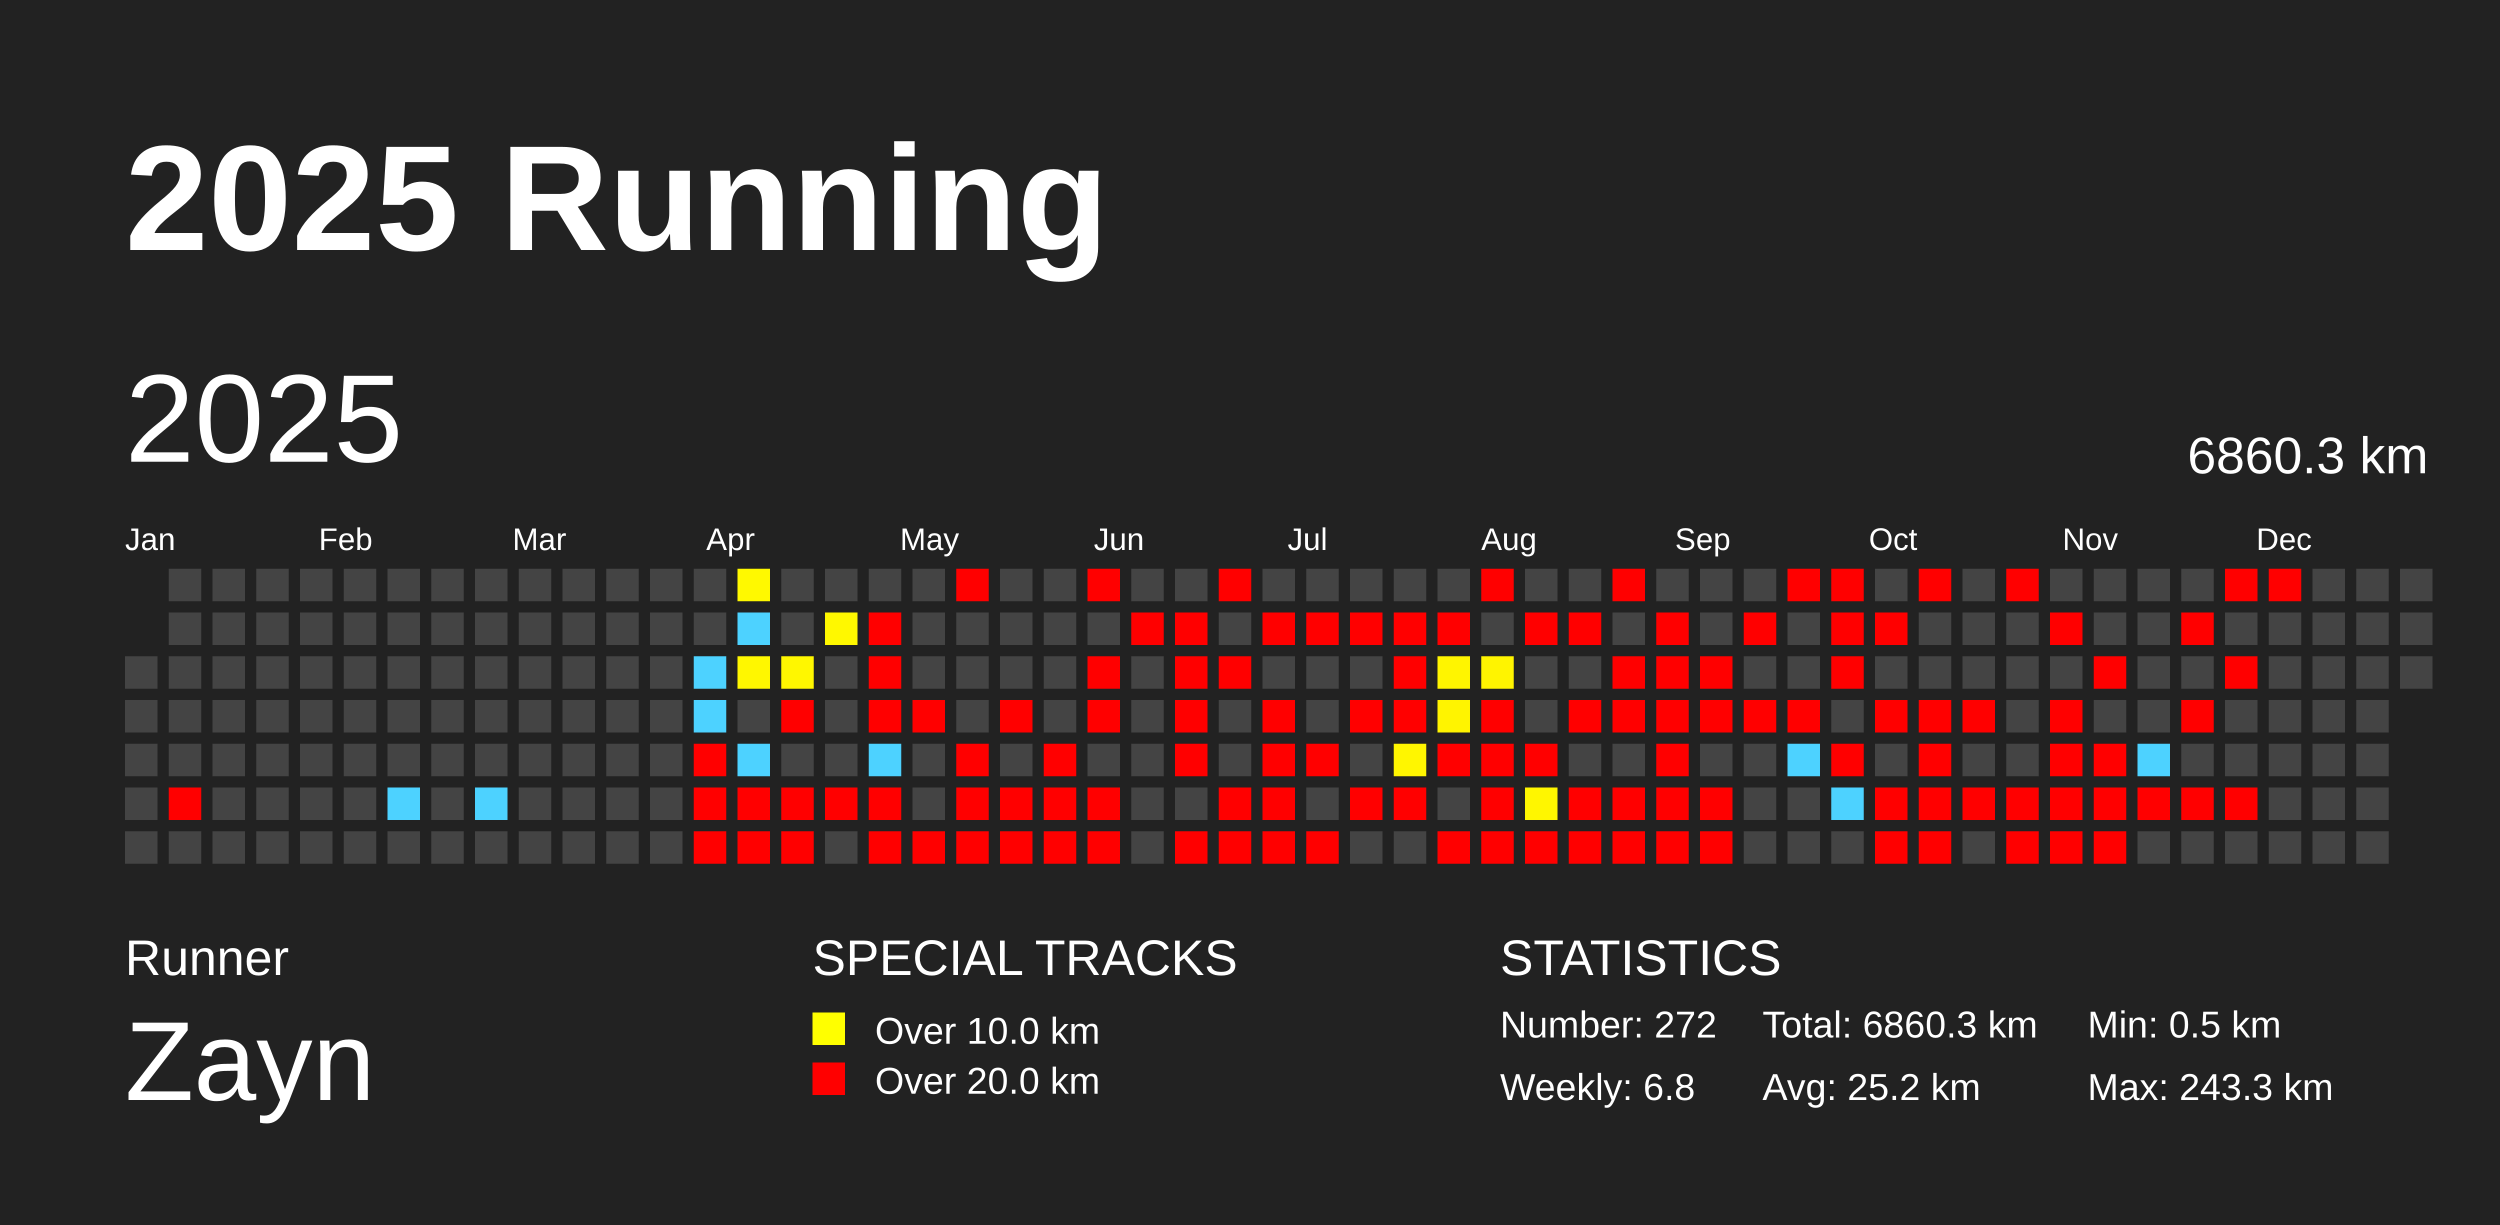
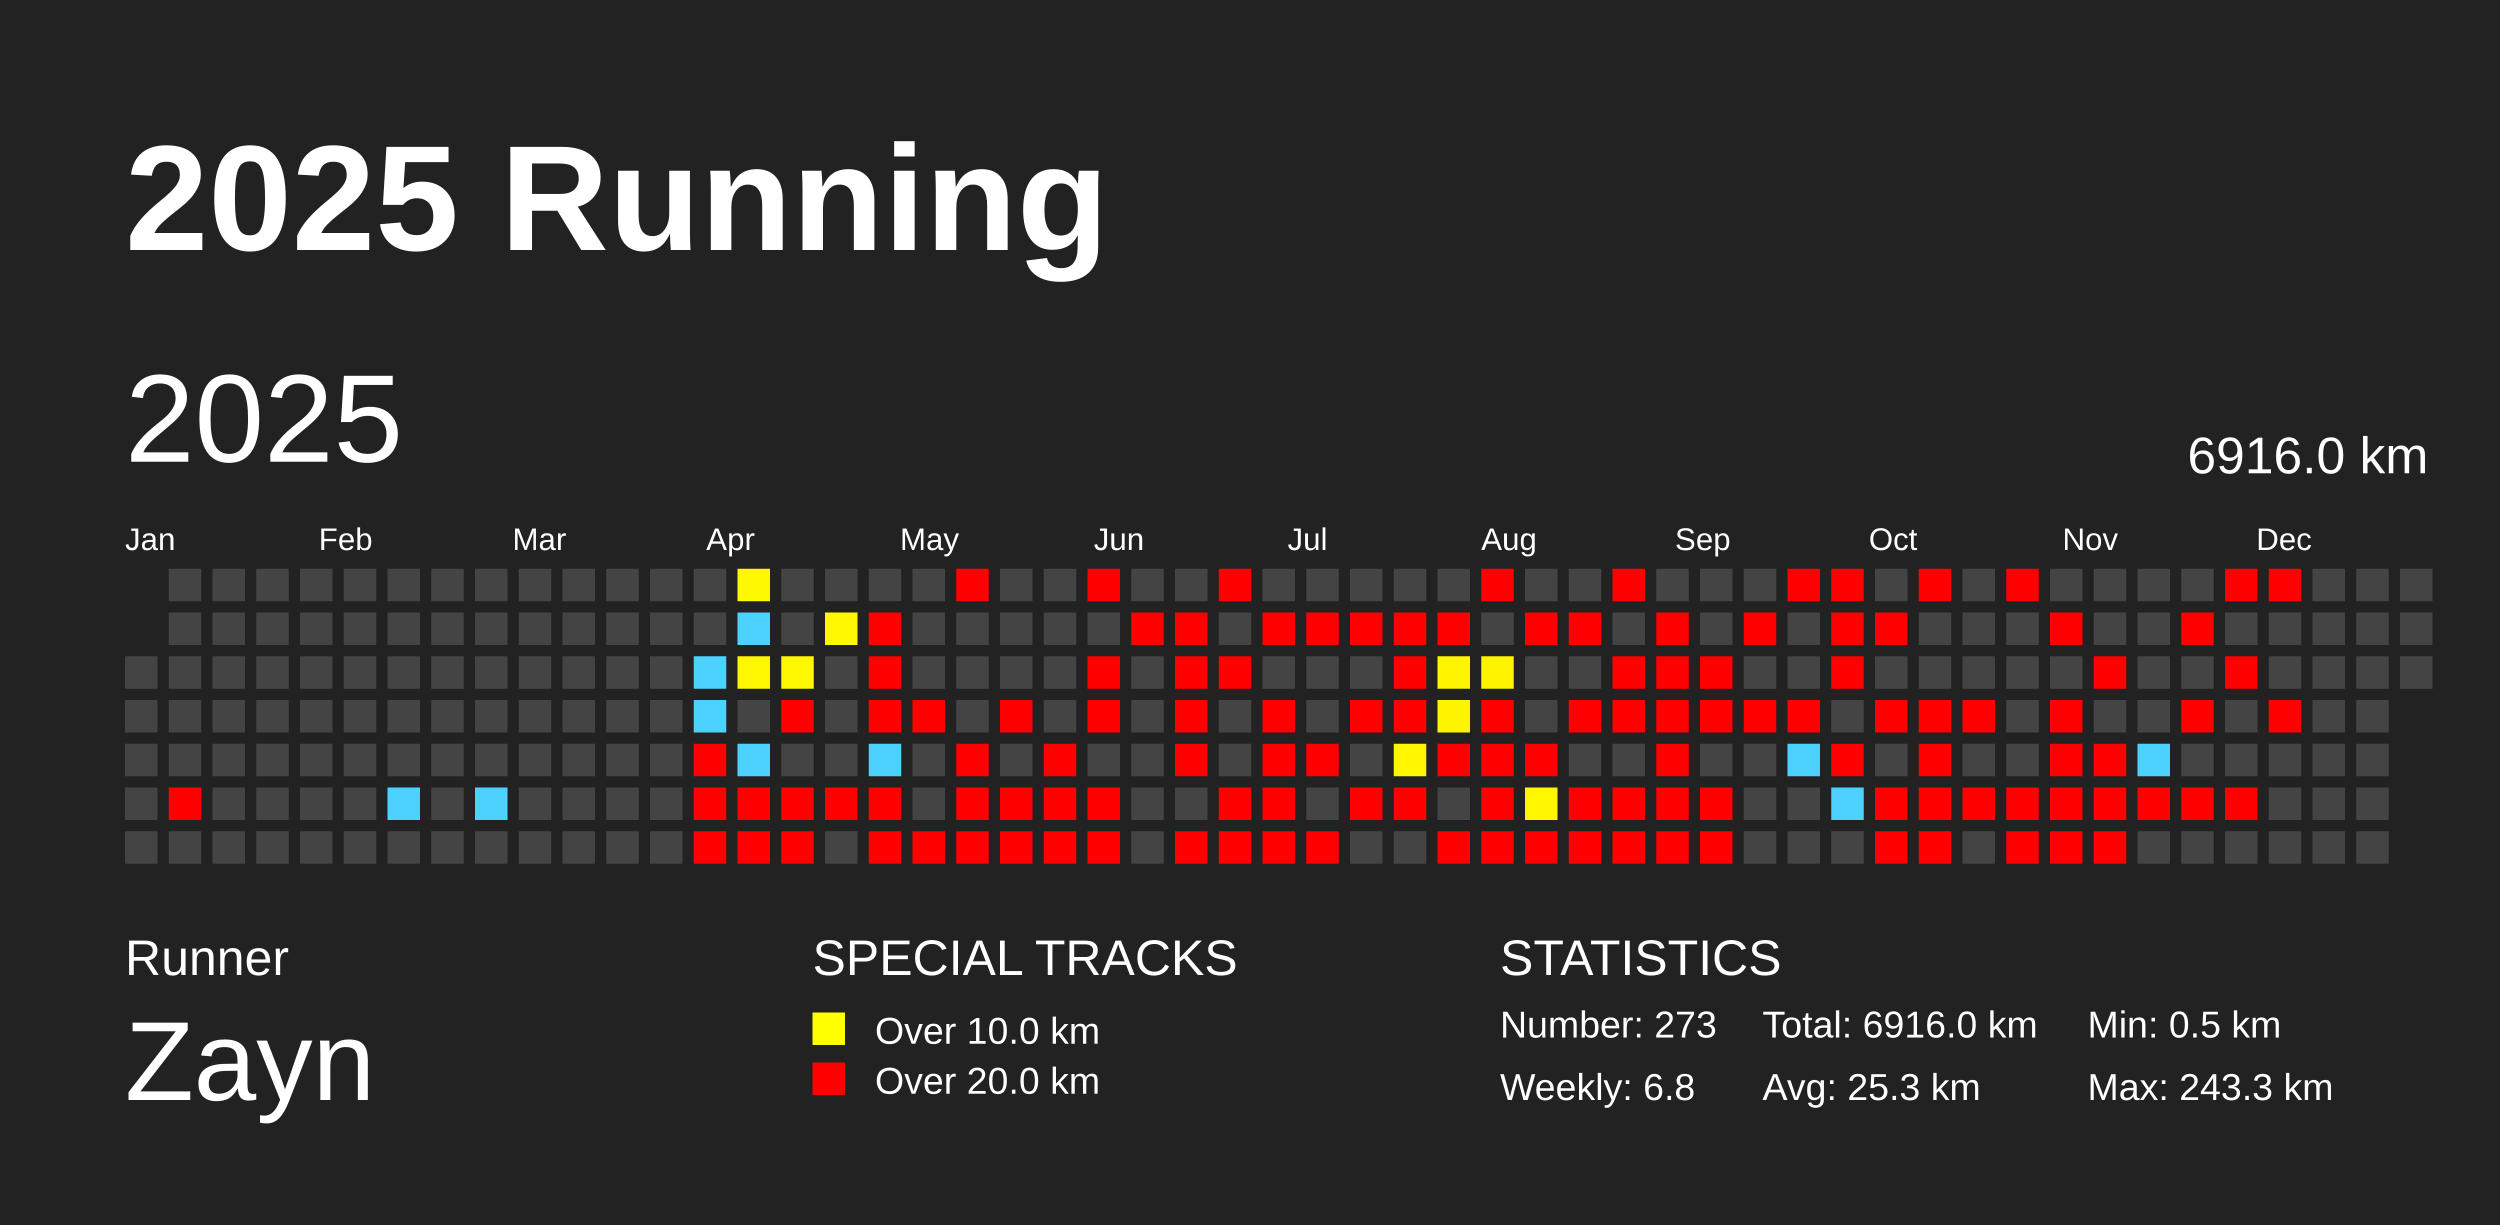
<svg xmlns="http://www.w3.org/2000/svg" baseProfile="full" height="98mm" version="1.1" viewBox="0,0,200,98" width="200mm">
  <defs />
  <rect fill="#222222" height="98" width="200" x="0" y="0" />
  <text fill="#FFFFFF" style="font-size:12px; font-family:Arial; font-weight:bold;" x="10" y="20">2025 Running</text>
  <text fill="#FFFFFF" style="font-size:4px; font-family:Arial" x="10" y="78">Runner</text>
  <text fill="#FFFFFF" style="font-size:9px; font-family:Arial" x="10" y="88">Zayn</text>
  <text fill="#FFFFFF" style="font-size:4px; font-family:Arial" x="65" y="78">SPECIAL TRACKS</text>
  <rect fill="yellow" height="2.6" width="2.6" x="65" y="81" />
  <text fill="#FFFFFF" style="font-size:3px; font-family:Arial" x="70" y="83.5">Over 10.0 km</text>
  <rect fill="red" height="2.6" width="2.6" x="65" y="85" />
  <text fill="#FFFFFF" style="font-size:3px; font-family:Arial" x="70" y="87.5">Over 20.0 km</text>
  <text fill="#FFFFFF" style="font-size:4px; font-family:Arial" x="120" y="78">STATISTICS</text>
-   <text fill="#FFFFFF" style="font-size:3px; font-family:Arial" x="120" y="83">Number: 272</text>
+   <text fill="#FFFFFF" style="font-size:3px; font-family:Arial" x="120" y="83">Number: 273</text>
  <text fill="#FFFFFF" style="font-size:3px; font-family:Arial" x="120" y="88">Weekly: 6.8</text>
-   <text fill="#FFFFFF" style="font-size:3px; font-family:Arial" x="141" y="83">Total: 6860.3 km</text>
-   <text fill="#FFFFFF" style="font-size:3px; font-family:Arial" x="141" y="88">Avg: 25.2 km</text>
+   <text fill="#FFFFFF" style="font-size:3px; font-family:Arial" x="141" y="83">Total: 6916.0 km</text>
+   <text fill="#FFFFFF" style="font-size:3px; font-family:Arial" x="141" y="88">Avg: 25.3 km</text>
  <text fill="#FFFFFF" style="font-size:3px; font-family:Arial" x="167" y="83">Min: 0.5 km</text>
  <text fill="#FFFFFF" style="font-size:3px; font-family:Arial" x="167" y="88">Max: 243.3 km</text>
  <text dominant-baseline="hanging" fill="#FFFFFF" style="font-size:10.0px; font-family:Arial;" x="10" y="30">2025</text>
-   <text dominant-baseline="hanging" fill="#FFFFFF" style="font-size:4.125px; font-family:Arial;" x="175" y="35">6860.3 km</text>
+   <text dominant-baseline="hanging" fill="#FFFFFF" style="font-size:4.125px; font-family:Arial;" x="175" y="35">6916.0 km</text>
  <text fill="#FFFFFF" style="font-size:2.5px; font-family:Arial" x="10.0" y="44">Jan</text>
  <text fill="#FFFFFF" style="font-size:2.5px; font-family:Arial" x="25.5" y="44">Feb</text>
  <text fill="#FFFFFF" style="font-size:2.5px; font-family:Arial" x="41.0" y="44">Mar</text>
  <text fill="#FFFFFF" style="font-size:2.5px; font-family:Arial" x="56.5" y="44">Apr</text>
  <text fill="#FFFFFF" style="font-size:2.5px; font-family:Arial" x="72.0" y="44">May</text>
  <text fill="#FFFFFF" style="font-size:2.5px; font-family:Arial" x="87.5" y="44">Jun</text>
  <text fill="#FFFFFF" style="font-size:2.5px; font-family:Arial" x="103.0" y="44">Jul</text>
  <text fill="#FFFFFF" style="font-size:2.5px; font-family:Arial" x="118.5" y="44">Aug</text>
  <text fill="#FFFFFF" style="font-size:2.5px; font-family:Arial" x="134.0" y="44">Sep</text>
  <text fill="#FFFFFF" style="font-size:2.5px; font-family:Arial" x="149.5" y="44">Oct</text>
  <text fill="#FFFFFF" style="font-size:2.5px; font-family:Arial" x="165.0" y="44">Nov</text>
  <text fill="#FFFFFF" style="font-size:2.5px; font-family:Arial" x="180.5" y="44">Dec</text>
  <rect fill="#444444" height="2.6" width="2.6" x="10.0" y="52.5" />
  <rect fill="#444444" height="2.6" width="2.6" x="10.0" y="56.0" />
  <rect fill="#444444" height="2.6" width="2.6" x="10.0" y="59.5" />
  <rect fill="#444444" height="2.6" width="2.6" x="10.0" y="63.0" />
  <rect fill="#444444" height="2.6" width="2.6" x="10.0" y="66.5" />
  <rect fill="#444444" height="2.6" width="2.6" x="13.5" y="45.5" />
  <rect fill="#444444" height="2.6" width="2.6" x="13.5" y="49.0" />
  <rect fill="#444444" height="2.6" width="2.6" x="13.5" y="52.5" />
  <rect fill="#444444" height="2.6" width="2.6" x="13.5" y="56.0" />
  <rect fill="#444444" height="2.6" width="2.6" x="13.5" y="59.5" />
  <rect fill="red" height="2.6" width="2.6" x="13.5" y="63.0" />
  <rect fill="#444444" height="2.6" width="2.6" x="13.5" y="66.5" />
  <rect fill="#444444" height="2.6" width="2.6" x="17.0" y="45.5" />
  <rect fill="#444444" height="2.6" width="2.6" x="17.0" y="49.0" />
  <rect fill="#444444" height="2.6" width="2.6" x="17.0" y="52.5" />
  <rect fill="#444444" height="2.6" width="2.6" x="17.0" y="56.0" />
  <rect fill="#444444" height="2.6" width="2.6" x="17.0" y="59.5" />
  <rect fill="#444444" height="2.6" width="2.6" x="17.0" y="63.0" />
  <rect fill="#444444" height="2.6" width="2.6" x="17.0" y="66.5" />
  <rect fill="#444444" height="2.6" width="2.6" x="20.5" y="45.5" />
  <rect fill="#444444" height="2.6" width="2.6" x="20.5" y="49.0" />
  <rect fill="#444444" height="2.6" width="2.6" x="20.5" y="52.5" />
  <rect fill="#444444" height="2.6" width="2.6" x="20.5" y="56.0" />
  <rect fill="#444444" height="2.6" width="2.6" x="20.5" y="59.5" />
  <rect fill="#444444" height="2.6" width="2.6" x="20.5" y="63.0" />
  <rect fill="#444444" height="2.6" width="2.6" x="20.5" y="66.5" />
  <rect fill="#444444" height="2.6" width="2.6" x="24.0" y="45.5" />
  <rect fill="#444444" height="2.6" width="2.6" x="24.0" y="49.0" />
  <rect fill="#444444" height="2.6" width="2.6" x="24.0" y="52.5" />
  <rect fill="#444444" height="2.6" width="2.6" x="24.0" y="56.0" />
  <rect fill="#444444" height="2.6" width="2.6" x="24.0" y="59.5" />
  <rect fill="#444444" height="2.6" width="2.6" x="24.0" y="63.0" />
  <rect fill="#444444" height="2.6" width="2.6" x="24.0" y="66.5" />
  <rect fill="#444444" height="2.6" width="2.6" x="27.5" y="45.5" />
  <rect fill="#444444" height="2.6" width="2.6" x="27.5" y="49.0" />
  <rect fill="#444444" height="2.6" width="2.6" x="27.5" y="52.5" />
  <rect fill="#444444" height="2.6" width="2.6" x="27.5" y="56.0" />
  <rect fill="#444444" height="2.6" width="2.6" x="27.5" y="59.5" />
  <rect fill="#444444" height="2.6" width="2.6" x="27.5" y="63.0" />
  <rect fill="#444444" height="2.6" width="2.6" x="27.5" y="66.5" />
  <rect fill="#444444" height="2.6" width="2.6" x="31.0" y="45.5" />
  <rect fill="#444444" height="2.6" width="2.6" x="31.0" y="49.0" />
  <rect fill="#444444" height="2.6" width="2.6" x="31.0" y="52.5" />
  <rect fill="#444444" height="2.6" width="2.6" x="31.0" y="56.0" />
  <rect fill="#444444" height="2.6" width="2.6" x="31.0" y="59.5" />
  <rect fill="#4dd2ff" height="2.6" width="2.6" x="31.0" y="63.0" />
  <rect fill="#444444" height="2.6" width="2.6" x="31.0" y="66.5" />
  <rect fill="#444444" height="2.6" width="2.6" x="34.5" y="45.5" />
  <rect fill="#444444" height="2.6" width="2.6" x="34.5" y="49.0" />
  <rect fill="#444444" height="2.6" width="2.6" x="34.5" y="52.5" />
  <rect fill="#444444" height="2.6" width="2.6" x="34.5" y="56.0" />
  <rect fill="#444444" height="2.6" width="2.6" x="34.5" y="59.5" />
  <rect fill="#444444" height="2.6" width="2.6" x="34.5" y="63.0" />
  <rect fill="#444444" height="2.6" width="2.6" x="34.5" y="66.5" />
  <rect fill="#444444" height="2.6" width="2.6" x="38.0" y="45.5" />
  <rect fill="#444444" height="2.6" width="2.6" x="38.0" y="49.0" />
  <rect fill="#444444" height="2.6" width="2.6" x="38.0" y="52.5" />
  <rect fill="#444444" height="2.6" width="2.6" x="38.0" y="56.0" />
  <rect fill="#444444" height="2.6" width="2.6" x="38.0" y="59.5" />
  <rect fill="#4dd2ff" height="2.6" width="2.6" x="38.0" y="63.0" />
  <rect fill="#444444" height="2.6" width="2.6" x="38.0" y="66.5" />
  <rect fill="#444444" height="2.6" width="2.6" x="41.5" y="45.5" />
  <rect fill="#444444" height="2.6" width="2.6" x="41.5" y="49.0" />
  <rect fill="#444444" height="2.6" width="2.6" x="41.5" y="52.5" />
  <rect fill="#444444" height="2.6" width="2.6" x="41.5" y="56.0" />
  <rect fill="#444444" height="2.6" width="2.6" x="41.5" y="59.5" />
  <rect fill="#444444" height="2.6" width="2.6" x="41.5" y="63.0" />
  <rect fill="#444444" height="2.6" width="2.6" x="41.5" y="66.5" />
  <rect fill="#444444" height="2.6" width="2.6" x="45.0" y="45.5" />
  <rect fill="#444444" height="2.6" width="2.6" x="45.0" y="49.0" />
  <rect fill="#444444" height="2.6" width="2.6" x="45.0" y="52.5" />
  <rect fill="#444444" height="2.6" width="2.6" x="45.0" y="56.0" />
  <rect fill="#444444" height="2.6" width="2.6" x="45.0" y="59.5" />
  <rect fill="#444444" height="2.6" width="2.6" x="45.0" y="63.0" />
  <rect fill="#444444" height="2.6" width="2.6" x="45.0" y="66.5" />
  <rect fill="#444444" height="2.6" width="2.6" x="48.5" y="45.5" />
  <rect fill="#444444" height="2.6" width="2.6" x="48.5" y="49.0" />
  <rect fill="#444444" height="2.6" width="2.6" x="48.5" y="52.5" />
  <rect fill="#444444" height="2.6" width="2.6" x="48.5" y="56.0" />
  <rect fill="#444444" height="2.6" width="2.6" x="48.5" y="59.5" />
  <rect fill="#444444" height="2.6" width="2.6" x="48.5" y="63.0" />
  <rect fill="#444444" height="2.6" width="2.6" x="48.5" y="66.5" />
  <rect fill="#444444" height="2.6" width="2.6" x="52.0" y="45.5" />
  <rect fill="#444444" height="2.6" width="2.6" x="52.0" y="49.0" />
  <rect fill="#444444" height="2.6" width="2.6" x="52.0" y="52.5" />
  <rect fill="#444444" height="2.6" width="2.6" x="52.0" y="56.0" />
  <rect fill="#444444" height="2.6" width="2.6" x="52.0" y="59.5" />
  <rect fill="#444444" height="2.6" width="2.6" x="52.0" y="63.0" />
  <rect fill="#444444" height="2.6" width="2.6" x="52.0" y="66.5" />
  <rect fill="#444444" height="2.6" width="2.6" x="55.5" y="45.5" />
  <rect fill="#444444" height="2.6" width="2.6" x="55.5" y="49.0" />
  <rect fill="#4dd2ff" height="2.6" width="2.6" x="55.5" y="52.5" />
  <rect fill="#4dd2ff" height="2.6" width="2.6" x="55.5" y="56.0" />
  <rect fill="red" height="2.6" width="2.6" x="55.5" y="59.5" />
  <rect fill="red" height="2.6" width="2.6" x="55.5" y="63.0" />
  <rect fill="red" height="2.6" width="2.6" x="55.5" y="66.5" />
  <rect fill="#fff900" height="2.6" width="2.6" x="59.0" y="45.5" />
  <rect fill="#4dd2ff" height="2.6" width="2.6" x="59.0" y="49.0" />
  <rect fill="#fff700" height="2.6" width="2.6" x="59.0" y="52.5" />
  <rect fill="#444444" height="2.6" width="2.6" x="59.0" y="56.0" />
  <rect fill="#4dd2ff" height="2.6" width="2.6" x="59.0" y="59.5" />
  <rect fill="red" height="2.6" width="2.6" x="59.0" y="63.0" />
  <rect fill="red" height="2.6" width="2.6" x="59.0" y="66.5" />
  <rect fill="#444444" height="2.6" width="2.6" x="62.5" y="45.5" />
  <rect fill="#444444" height="2.6" width="2.6" x="62.5" y="49.0" />
  <rect fill="#fff700" height="2.6" width="2.6" x="62.5" y="52.5" />
  <rect fill="red" height="2.6" width="2.6" x="62.5" y="56.0" />
  <rect fill="#444444" height="2.6" width="2.6" x="62.5" y="59.5" />
  <rect fill="red" height="2.6" width="2.6" x="62.5" y="63.0" />
  <rect fill="red" height="2.6" width="2.6" x="62.5" y="66.5" />
  <rect fill="#444444" height="2.6" width="2.6" x="66.0" y="45.5" />
  <rect fill="#fff800" height="2.6" width="2.6" x="66.0" y="49.0" />
  <rect fill="#444444" height="2.6" width="2.6" x="66.0" y="52.5" />
  <rect fill="#444444" height="2.6" width="2.6" x="66.0" y="56.0" />
  <rect fill="#444444" height="2.6" width="2.6" x="66.0" y="59.5" />
  <rect fill="red" height="2.6" width="2.6" x="66.0" y="63.0" />
  <rect fill="#444444" height="2.6" width="2.6" x="66.0" y="66.5" />
  <rect fill="#444444" height="2.6" width="2.6" x="69.5" y="45.5" />
  <rect fill="red" height="2.6" width="2.6" x="69.5" y="49.0" />
  <rect fill="red" height="2.6" width="2.6" x="69.5" y="52.5" />
  <rect fill="red" height="2.6" width="2.6" x="69.5" y="56.0" />
  <rect fill="#4dd2ff" height="2.6" width="2.6" x="69.5" y="59.5" />
  <rect fill="red" height="2.6" width="2.6" x="69.5" y="63.0" />
  <rect fill="red" height="2.6" width="2.6" x="69.5" y="66.5" />
  <rect fill="#444444" height="2.6" width="2.6" x="73.0" y="45.5" />
  <rect fill="#444444" height="2.6" width="2.6" x="73.0" y="49.0" />
  <rect fill="#444444" height="2.6" width="2.6" x="73.0" y="52.5" />
  <rect fill="red" height="2.6" width="2.6" x="73.0" y="56.0" />
  <rect fill="#444444" height="2.6" width="2.6" x="73.0" y="59.5" />
  <rect fill="#444444" height="2.6" width="2.6" x="73.0" y="63.0" />
  <rect fill="red" height="2.6" width="2.6" x="73.0" y="66.5" />
  <rect fill="red" height="2.6" width="2.6" x="76.5" y="45.5" />
  <rect fill="#444444" height="2.6" width="2.6" x="76.5" y="49.0" />
  <rect fill="#444444" height="2.6" width="2.6" x="76.5" y="52.5" />
  <rect fill="#444444" height="2.6" width="2.6" x="76.5" y="56.0" />
  <rect fill="red" height="2.6" width="2.6" x="76.5" y="59.5" />
  <rect fill="red" height="2.6" width="2.6" x="76.5" y="63.0" />
  <rect fill="red" height="2.6" width="2.6" x="76.5" y="66.5" />
  <rect fill="#444444" height="2.6" width="2.6" x="80.0" y="45.5" />
  <rect fill="#444444" height="2.6" width="2.6" x="80.0" y="49.0" />
  <rect fill="#444444" height="2.6" width="2.6" x="80.0" y="52.5" />
  <rect fill="red" height="2.6" width="2.6" x="80.0" y="56.0" />
  <rect fill="#444444" height="2.6" width="2.6" x="80.0" y="59.5" />
  <rect fill="red" height="2.6" width="2.6" x="80.0" y="63.0" />
  <rect fill="red" height="2.6" width="2.6" x="80.0" y="66.5" />
  <rect fill="#444444" height="2.6" width="2.6" x="83.5" y="45.5" />
  <rect fill="#444444" height="2.6" width="2.6" x="83.5" y="49.0" />
  <rect fill="#444444" height="2.6" width="2.6" x="83.5" y="52.5" />
  <rect fill="#444444" height="2.6" width="2.6" x="83.5" y="56.0" />
  <rect fill="red" height="2.6" width="2.6" x="83.5" y="59.5" />
  <rect fill="red" height="2.6" width="2.6" x="83.5" y="63.0" />
  <rect fill="red" height="2.6" width="2.6" x="83.5" y="66.5" />
  <rect fill="red" height="2.6" width="2.6" x="87.0" y="45.5" />
  <rect fill="#444444" height="2.6" width="2.6" x="87.0" y="49.0" />
  <rect fill="red" height="2.6" width="2.6" x="87.0" y="52.5" />
  <rect fill="red" height="2.6" width="2.6" x="87.0" y="56.0" />
  <rect fill="#444444" height="2.6" width="2.6" x="87.0" y="59.5" />
  <rect fill="red" height="2.6" width="2.6" x="87.0" y="63.0" />
  <rect fill="red" height="2.6" width="2.6" x="87.0" y="66.5" />
  <rect fill="#444444" height="2.6" width="2.6" x="90.5" y="45.5" />
  <rect fill="red" height="2.6" width="2.6" x="90.5" y="49.0" />
  <rect fill="#444444" height="2.6" width="2.6" x="90.5" y="52.5" />
  <rect fill="#444444" height="2.6" width="2.6" x="90.5" y="56.0" />
  <rect fill="#444444" height="2.6" width="2.6" x="90.5" y="59.5" />
  <rect fill="#444444" height="2.6" width="2.6" x="90.5" y="63.0" />
  <rect fill="#444444" height="2.6" width="2.6" x="90.5" y="66.5" />
  <rect fill="#444444" height="2.6" width="2.6" x="94.0" y="45.5" />
  <rect fill="red" height="2.6" width="2.6" x="94.0" y="49.0" />
  <rect fill="red" height="2.6" width="2.6" x="94.0" y="52.5" />
  <rect fill="red" height="2.6" width="2.6" x="94.0" y="56.0" />
  <rect fill="red" height="2.6" width="2.6" x="94.0" y="59.5" />
  <rect fill="#444444" height="2.6" width="2.6" x="94.0" y="63.0" />
  <rect fill="red" height="2.6" width="2.6" x="94.0" y="66.5" />
  <rect fill="red" height="2.6" width="2.6" x="97.5" y="45.5" />
  <rect fill="#444444" height="2.6" width="2.6" x="97.5" y="49.0" />
  <rect fill="red" height="2.6" width="2.6" x="97.5" y="52.5" />
  <rect fill="#444444" height="2.6" width="2.6" x="97.5" y="56.0" />
  <rect fill="#444444" height="2.6" width="2.6" x="97.5" y="59.5" />
  <rect fill="red" height="2.6" width="2.6" x="97.5" y="63.0" />
  <rect fill="red" height="2.6" width="2.6" x="97.5" y="66.5" />
  <rect fill="#444444" height="2.6" width="2.6" x="101.0" y="45.5" />
  <rect fill="red" height="2.6" width="2.6" x="101.0" y="49.0" />
  <rect fill="#444444" height="2.6" width="2.6" x="101.0" y="52.5" />
  <rect fill="red" height="2.6" width="2.6" x="101.0" y="56.0" />
  <rect fill="red" height="2.6" width="2.6" x="101.0" y="59.5" />
  <rect fill="red" height="2.6" width="2.6" x="101.0" y="63.0" />
  <rect fill="red" height="2.6" width="2.6" x="101.0" y="66.5" />
  <rect fill="#444444" height="2.6" width="2.6" x="104.5" y="45.5" />
  <rect fill="red" height="2.6" width="2.6" x="104.5" y="49.0" />
  <rect fill="#444444" height="2.6" width="2.6" x="104.5" y="52.5" />
  <rect fill="#444444" height="2.6" width="2.6" x="104.5" y="56.0" />
  <rect fill="red" height="2.6" width="2.6" x="104.5" y="59.5" />
  <rect fill="#444444" height="2.6" width="2.6" x="104.5" y="63.0" />
  <rect fill="red" height="2.6" width="2.6" x="104.5" y="66.5" />
  <rect fill="#444444" height="2.6" width="2.6" x="108.0" y="45.5" />
  <rect fill="red" height="2.6" width="2.6" x="108.0" y="49.0" />
  <rect fill="#444444" height="2.6" width="2.6" x="108.0" y="52.5" />
  <rect fill="red" height="2.6" width="2.6" x="108.0" y="56.0" />
  <rect fill="#444444" height="2.6" width="2.6" x="108.0" y="59.5" />
  <rect fill="red" height="2.6" width="2.6" x="108.0" y="63.0" />
  <rect fill="#444444" height="2.6" width="2.6" x="108.0" y="66.5" />
  <rect fill="#444444" height="2.6" width="2.6" x="111.5" y="45.5" />
  <rect fill="red" height="2.6" width="2.6" x="111.5" y="49.0" />
  <rect fill="red" height="2.6" width="2.6" x="111.5" y="52.5" />
  <rect fill="red" height="2.6" width="2.6" x="111.5" y="56.0" />
  <rect fill="#fff600" height="2.6" width="2.6" x="111.5" y="59.5" />
  <rect fill="red" height="2.6" width="2.6" x="111.5" y="63.0" />
  <rect fill="#444444" height="2.6" width="2.6" x="111.5" y="66.5" />
  <rect fill="#444444" height="2.6" width="2.6" x="115.0" y="45.5" />
  <rect fill="red" height="2.6" width="2.6" x="115.0" y="49.0" />
  <rect fill="#fff500" height="2.6" width="2.6" x="115.0" y="52.5" />
  <rect fill="#fff400" height="2.6" width="2.6" x="115.0" y="56.0" />
  <rect fill="red" height="2.6" width="2.6" x="115.0" y="59.5" />
  <rect fill="#444444" height="2.6" width="2.6" x="115.0" y="63.0" />
  <rect fill="red" height="2.6" width="2.6" x="115.0" y="66.5" />
  <rect fill="red" height="2.6" width="2.6" x="118.5" y="45.5" />
  <rect fill="#444444" height="2.6" width="2.6" x="118.5" y="49.0" />
  <rect fill="#fff400" height="2.6" width="2.6" x="118.5" y="52.5" />
  <rect fill="red" height="2.6" width="2.6" x="118.5" y="56.0" />
  <rect fill="red" height="2.6" width="2.6" x="118.5" y="59.5" />
  <rect fill="red" height="2.6" width="2.6" x="118.5" y="63.0" />
  <rect fill="red" height="2.6" width="2.6" x="118.5" y="66.5" />
  <rect fill="#444444" height="2.6" width="2.6" x="122.0" y="45.5" />
  <rect fill="red" height="2.6" width="2.6" x="122.0" y="49.0" />
  <rect fill="#444444" height="2.6" width="2.6" x="122.0" y="52.5" />
  <rect fill="#444444" height="2.6" width="2.6" x="122.0" y="56.0" />
  <rect fill="red" height="2.6" width="2.6" x="122.0" y="59.5" />
  <rect fill="#fff600" height="2.6" width="2.6" x="122.0" y="63.0" />
  <rect fill="red" height="2.6" width="2.6" x="122.0" y="66.5" />
  <rect fill="#444444" height="2.6" width="2.6" x="125.5" y="45.5" />
  <rect fill="red" height="2.6" width="2.6" x="125.5" y="49.0" />
  <rect fill="#444444" height="2.6" width="2.6" x="125.5" y="52.5" />
  <rect fill="red" height="2.6" width="2.6" x="125.5" y="56.0" />
  <rect fill="#444444" height="2.6" width="2.6" x="125.5" y="59.5" />
  <rect fill="red" height="2.6" width="2.6" x="125.5" y="63.0" />
  <rect fill="red" height="2.6" width="2.6" x="125.5" y="66.5" />
  <rect fill="red" height="2.6" width="2.6" x="129.0" y="45.5" />
  <rect fill="#444444" height="2.6" width="2.6" x="129.0" y="49.0" />
  <rect fill="red" height="2.6" width="2.6" x="129.0" y="52.5" />
  <rect fill="red" height="2.6" width="2.6" x="129.0" y="56.0" />
  <rect fill="#444444" height="2.6" width="2.6" x="129.0" y="59.5" />
  <rect fill="red" height="2.6" width="2.6" x="129.0" y="63.0" />
  <rect fill="red" height="2.6" width="2.6" x="129.0" y="66.5" />
  <rect fill="#444444" height="2.6" width="2.6" x="132.5" y="45.5" />
  <rect fill="red" height="2.6" width="2.6" x="132.5" y="49.0" />
  <rect fill="red" height="2.6" width="2.6" x="132.5" y="52.5" />
  <rect fill="red" height="2.6" width="2.6" x="132.5" y="56.0" />
  <rect fill="red" height="2.6" width="2.6" x="132.5" y="59.5" />
  <rect fill="red" height="2.6" width="2.6" x="132.5" y="63.0" />
  <rect fill="red" height="2.6" width="2.6" x="132.5" y="66.5" />
  <rect fill="#444444" height="2.6" width="2.6" x="136.0" y="45.5" />
  <rect fill="#444444" height="2.6" width="2.6" x="136.0" y="49.0" />
  <rect fill="red" height="2.6" width="2.6" x="136.0" y="52.5" />
  <rect fill="red" height="2.6" width="2.6" x="136.0" y="56.0" />
  <rect fill="#444444" height="2.6" width="2.6" x="136.0" y="59.5" />
  <rect fill="red" height="2.6" width="2.6" x="136.0" y="63.0" />
  <rect fill="red" height="2.6" width="2.6" x="136.0" y="66.5" />
  <rect fill="#444444" height="2.6" width="2.6" x="139.5" y="45.5" />
  <rect fill="red" height="2.6" width="2.6" x="139.5" y="49.0" />
  <rect fill="#444444" height="2.6" width="2.6" x="139.5" y="52.5" />
  <rect fill="red" height="2.6" width="2.6" x="139.5" y="56.0" />
  <rect fill="#444444" height="2.6" width="2.6" x="139.5" y="59.5" />
  <rect fill="#444444" height="2.6" width="2.6" x="139.5" y="63.0" />
  <rect fill="#444444" height="2.6" width="2.6" x="139.5" y="66.5" />
  <rect fill="red" height="2.6" width="2.6" x="143.0" y="45.5" />
  <rect fill="#444444" height="2.6" width="2.6" x="143.0" y="49.0" />
  <rect fill="#444444" height="2.6" width="2.6" x="143.0" y="52.5" />
  <rect fill="red" height="2.6" width="2.6" x="143.0" y="56.0" />
  <rect fill="#4dd2ff" height="2.6" width="2.6" x="143.0" y="59.5" />
  <rect fill="#444444" height="2.6" width="2.6" x="143.0" y="63.0" />
  <rect fill="#444444" height="2.6" width="2.6" x="143.0" y="66.5" />
  <rect fill="red" height="2.6" width="2.6" x="146.5" y="45.5" />
  <rect fill="red" height="2.6" width="2.6" x="146.5" y="49.0" />
  <rect fill="red" height="2.6" width="2.6" x="146.5" y="52.5" />
  <rect fill="#444444" height="2.6" width="2.6" x="146.5" y="56.0" />
  <rect fill="red" height="2.6" width="2.6" x="146.5" y="59.5" />
  <rect fill="#4dd2ff" height="2.6" width="2.6" x="146.5" y="63.0" />
  <rect fill="#444444" height="2.6" width="2.6" x="146.5" y="66.5" />
  <rect fill="#444444" height="2.6" width="2.6" x="150.0" y="45.5" />
  <rect fill="red" height="2.6" width="2.6" x="150.0" y="49.0" />
  <rect fill="#444444" height="2.6" width="2.6" x="150.0" y="52.5" />
  <rect fill="red" height="2.6" width="2.6" x="150.0" y="56.0" />
  <rect fill="#444444" height="2.6" width="2.6" x="150.0" y="59.5" />
  <rect fill="red" height="2.6" width="2.6" x="150.0" y="63.0" />
  <rect fill="red" height="2.6" width="2.6" x="150.0" y="66.5" />
  <rect fill="red" height="2.6" width="2.6" x="153.5" y="45.5" />
  <rect fill="#444444" height="2.6" width="2.6" x="153.5" y="49.0" />
  <rect fill="#444444" height="2.6" width="2.6" x="153.5" y="52.5" />
  <rect fill="red" height="2.6" width="2.6" x="153.5" y="56.0" />
  <rect fill="red" height="2.6" width="2.6" x="153.5" y="59.5" />
  <rect fill="red" height="2.6" width="2.6" x="153.5" y="63.0" />
  <rect fill="red" height="2.6" width="2.6" x="153.5" y="66.5" />
  <rect fill="#444444" height="2.6" width="2.6" x="157.0" y="45.5" />
  <rect fill="#444444" height="2.6" width="2.6" x="157.0" y="49.0" />
  <rect fill="#444444" height="2.6" width="2.6" x="157.0" y="52.5" />
  <rect fill="red" height="2.6" width="2.6" x="157.0" y="56.0" />
  <rect fill="#444444" height="2.6" width="2.6" x="157.0" y="59.5" />
  <rect fill="red" height="2.6" width="2.6" x="157.0" y="63.0" />
  <rect fill="#444444" height="2.6" width="2.6" x="157.0" y="66.5" />
  <rect fill="red" height="2.6" width="2.6" x="160.5" y="45.5" />
  <rect fill="#444444" height="2.6" width="2.6" x="160.5" y="49.0" />
  <rect fill="#444444" height="2.6" width="2.6" x="160.5" y="52.5" />
  <rect fill="#444444" height="2.6" width="2.6" x="160.5" y="56.0" />
  <rect fill="#444444" height="2.6" width="2.6" x="160.5" y="59.5" />
  <rect fill="red" height="2.6" width="2.6" x="160.5" y="63.0" />
  <rect fill="red" height="2.6" width="2.6" x="160.5" y="66.5" />
  <rect fill="#444444" height="2.6" width="2.6" x="164.0" y="45.5" />
  <rect fill="red" height="2.6" width="2.6" x="164.0" y="49.0" />
  <rect fill="#444444" height="2.6" width="2.6" x="164.0" y="52.5" />
  <rect fill="red" height="2.6" width="2.6" x="164.0" y="56.0" />
  <rect fill="red" height="2.6" width="2.6" x="164.0" y="59.5" />
  <rect fill="red" height="2.6" width="2.6" x="164.0" y="63.0" />
  <rect fill="red" height="2.6" width="2.6" x="164.0" y="66.5" />
  <rect fill="#444444" height="2.6" width="2.6" x="167.5" y="45.5" />
  <rect fill="#444444" height="2.6" width="2.6" x="167.5" y="49.0" />
  <rect fill="red" height="2.6" width="2.6" x="167.5" y="52.5" />
  <rect fill="#444444" height="2.6" width="2.6" x="167.5" y="56.0" />
  <rect fill="red" height="2.6" width="2.6" x="167.5" y="59.5" />
  <rect fill="red" height="2.6" width="2.6" x="167.5" y="63.0" />
  <rect fill="red" height="2.6" width="2.6" x="167.5" y="66.5" />
  <rect fill="#444444" height="2.6" width="2.6" x="171.0" y="45.5" />
  <rect fill="#444444" height="2.6" width="2.6" x="171.0" y="49.0" />
  <rect fill="#444444" height="2.6" width="2.6" x="171.0" y="52.5" />
  <rect fill="#444444" height="2.6" width="2.6" x="171.0" y="56.0" />
  <rect fill="#4dd2ff" height="2.6" width="2.6" x="171.0" y="59.5" />
  <rect fill="red" height="2.6" width="2.6" x="171.0" y="63.0" />
  <rect fill="#444444" height="2.6" width="2.6" x="171.0" y="66.5" />
  <rect fill="#444444" height="2.6" width="2.6" x="174.5" y="45.5" />
  <rect fill="red" height="2.6" width="2.6" x="174.5" y="49.0" />
  <rect fill="#444444" height="2.6" width="2.6" x="174.5" y="52.5" />
  <rect fill="red" height="2.6" width="2.6" x="174.5" y="56.0" />
  <rect fill="#444444" height="2.6" width="2.6" x="174.5" y="59.5" />
  <rect fill="red" height="2.6" width="2.6" x="174.5" y="63.0" />
  <rect fill="#444444" height="2.6" width="2.6" x="174.5" y="66.5" />
  <rect fill="red" height="2.6" width="2.6" x="178.0" y="45.5" />
  <rect fill="#444444" height="2.6" width="2.6" x="178.0" y="49.0" />
  <rect fill="red" height="2.6" width="2.6" x="178.0" y="52.5" />
  <rect fill="#444444" height="2.6" width="2.6" x="178.0" y="56.0" />
  <rect fill="#444444" height="2.6" width="2.6" x="178.0" y="59.5" />
  <rect fill="red" height="2.6" width="2.6" x="178.0" y="63.0" />
  <rect fill="#444444" height="2.6" width="2.6" x="178.0" y="66.5" />
  <rect fill="red" height="2.6" width="2.6" x="181.5" y="45.5" />
  <rect fill="#444444" height="2.6" width="2.6" x="181.5" y="49.0" />
  <rect fill="#444444" height="2.6" width="2.6" x="181.5" y="52.5" />
-   <rect fill="#444444" height="2.6" width="2.6" x="181.5" y="56.0" />
+   <rect fill="red" height="2.6" width="2.6" x="181.5" y="56.0" />
  <rect fill="#444444" height="2.6" width="2.6" x="181.5" y="59.5" />
  <rect fill="#444444" height="2.6" width="2.6" x="181.5" y="63.0" />
  <rect fill="#444444" height="2.6" width="2.6" x="181.5" y="66.5" />
  <rect fill="#444444" height="2.6" width="2.6" x="185.0" y="45.5" />
  <rect fill="#444444" height="2.6" width="2.6" x="185.0" y="49.0" />
  <rect fill="#444444" height="2.6" width="2.6" x="185.0" y="52.5" />
  <rect fill="#444444" height="2.6" width="2.6" x="185.0" y="56.0" />
  <rect fill="#444444" height="2.6" width="2.6" x="185.0" y="59.5" />
  <rect fill="#444444" height="2.6" width="2.6" x="185.0" y="63.0" />
  <rect fill="#444444" height="2.6" width="2.6" x="185.0" y="66.5" />
  <rect fill="#444444" height="2.6" width="2.6" x="188.5" y="45.5" />
  <rect fill="#444444" height="2.6" width="2.6" x="188.5" y="49.0" />
  <rect fill="#444444" height="2.6" width="2.6" x="188.5" y="52.5" />
  <rect fill="#444444" height="2.6" width="2.6" x="188.5" y="56.0" />
  <rect fill="#444444" height="2.6" width="2.6" x="188.5" y="59.5" />
  <rect fill="#444444" height="2.6" width="2.6" x="188.5" y="63.0" />
  <rect fill="#444444" height="2.6" width="2.6" x="188.5" y="66.5" />
  <rect fill="#444444" height="2.6" width="2.6" x="192.0" y="45.5" />
  <rect fill="#444444" height="2.6" width="2.6" x="192.0" y="49.0" />
  <rect fill="#444444" height="2.6" width="2.6" x="192.0" y="52.5" />
</svg>
